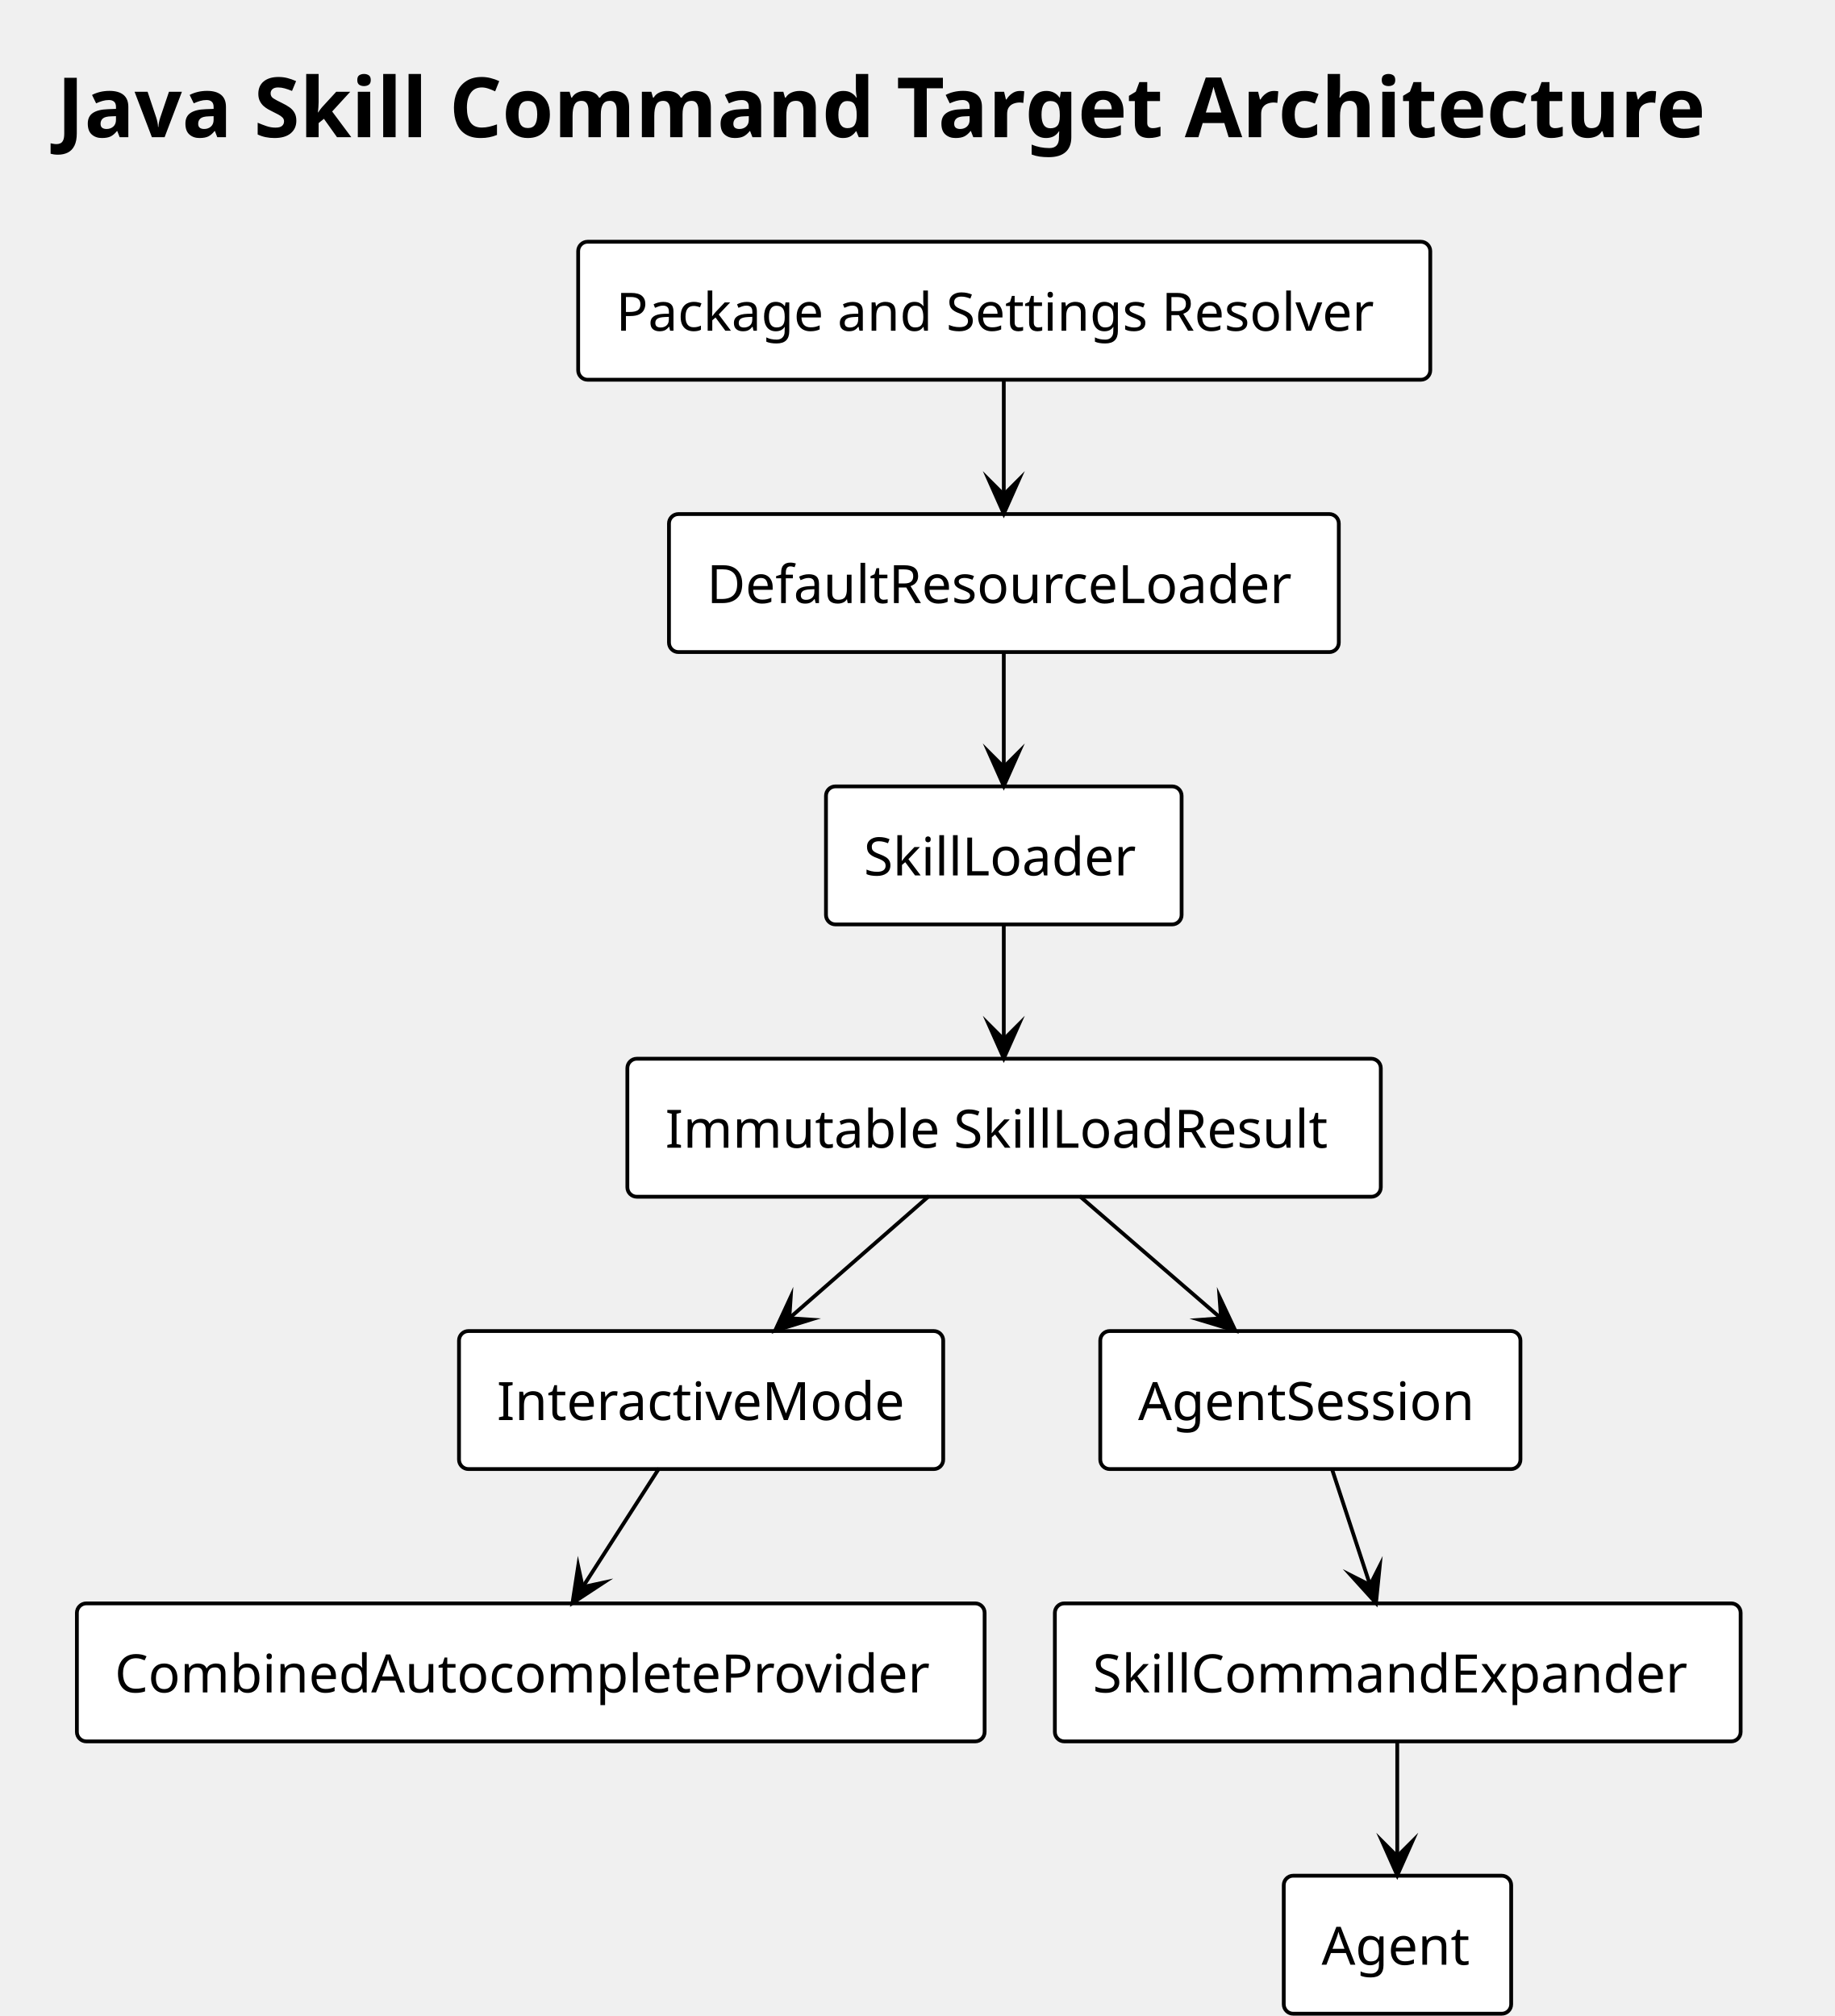
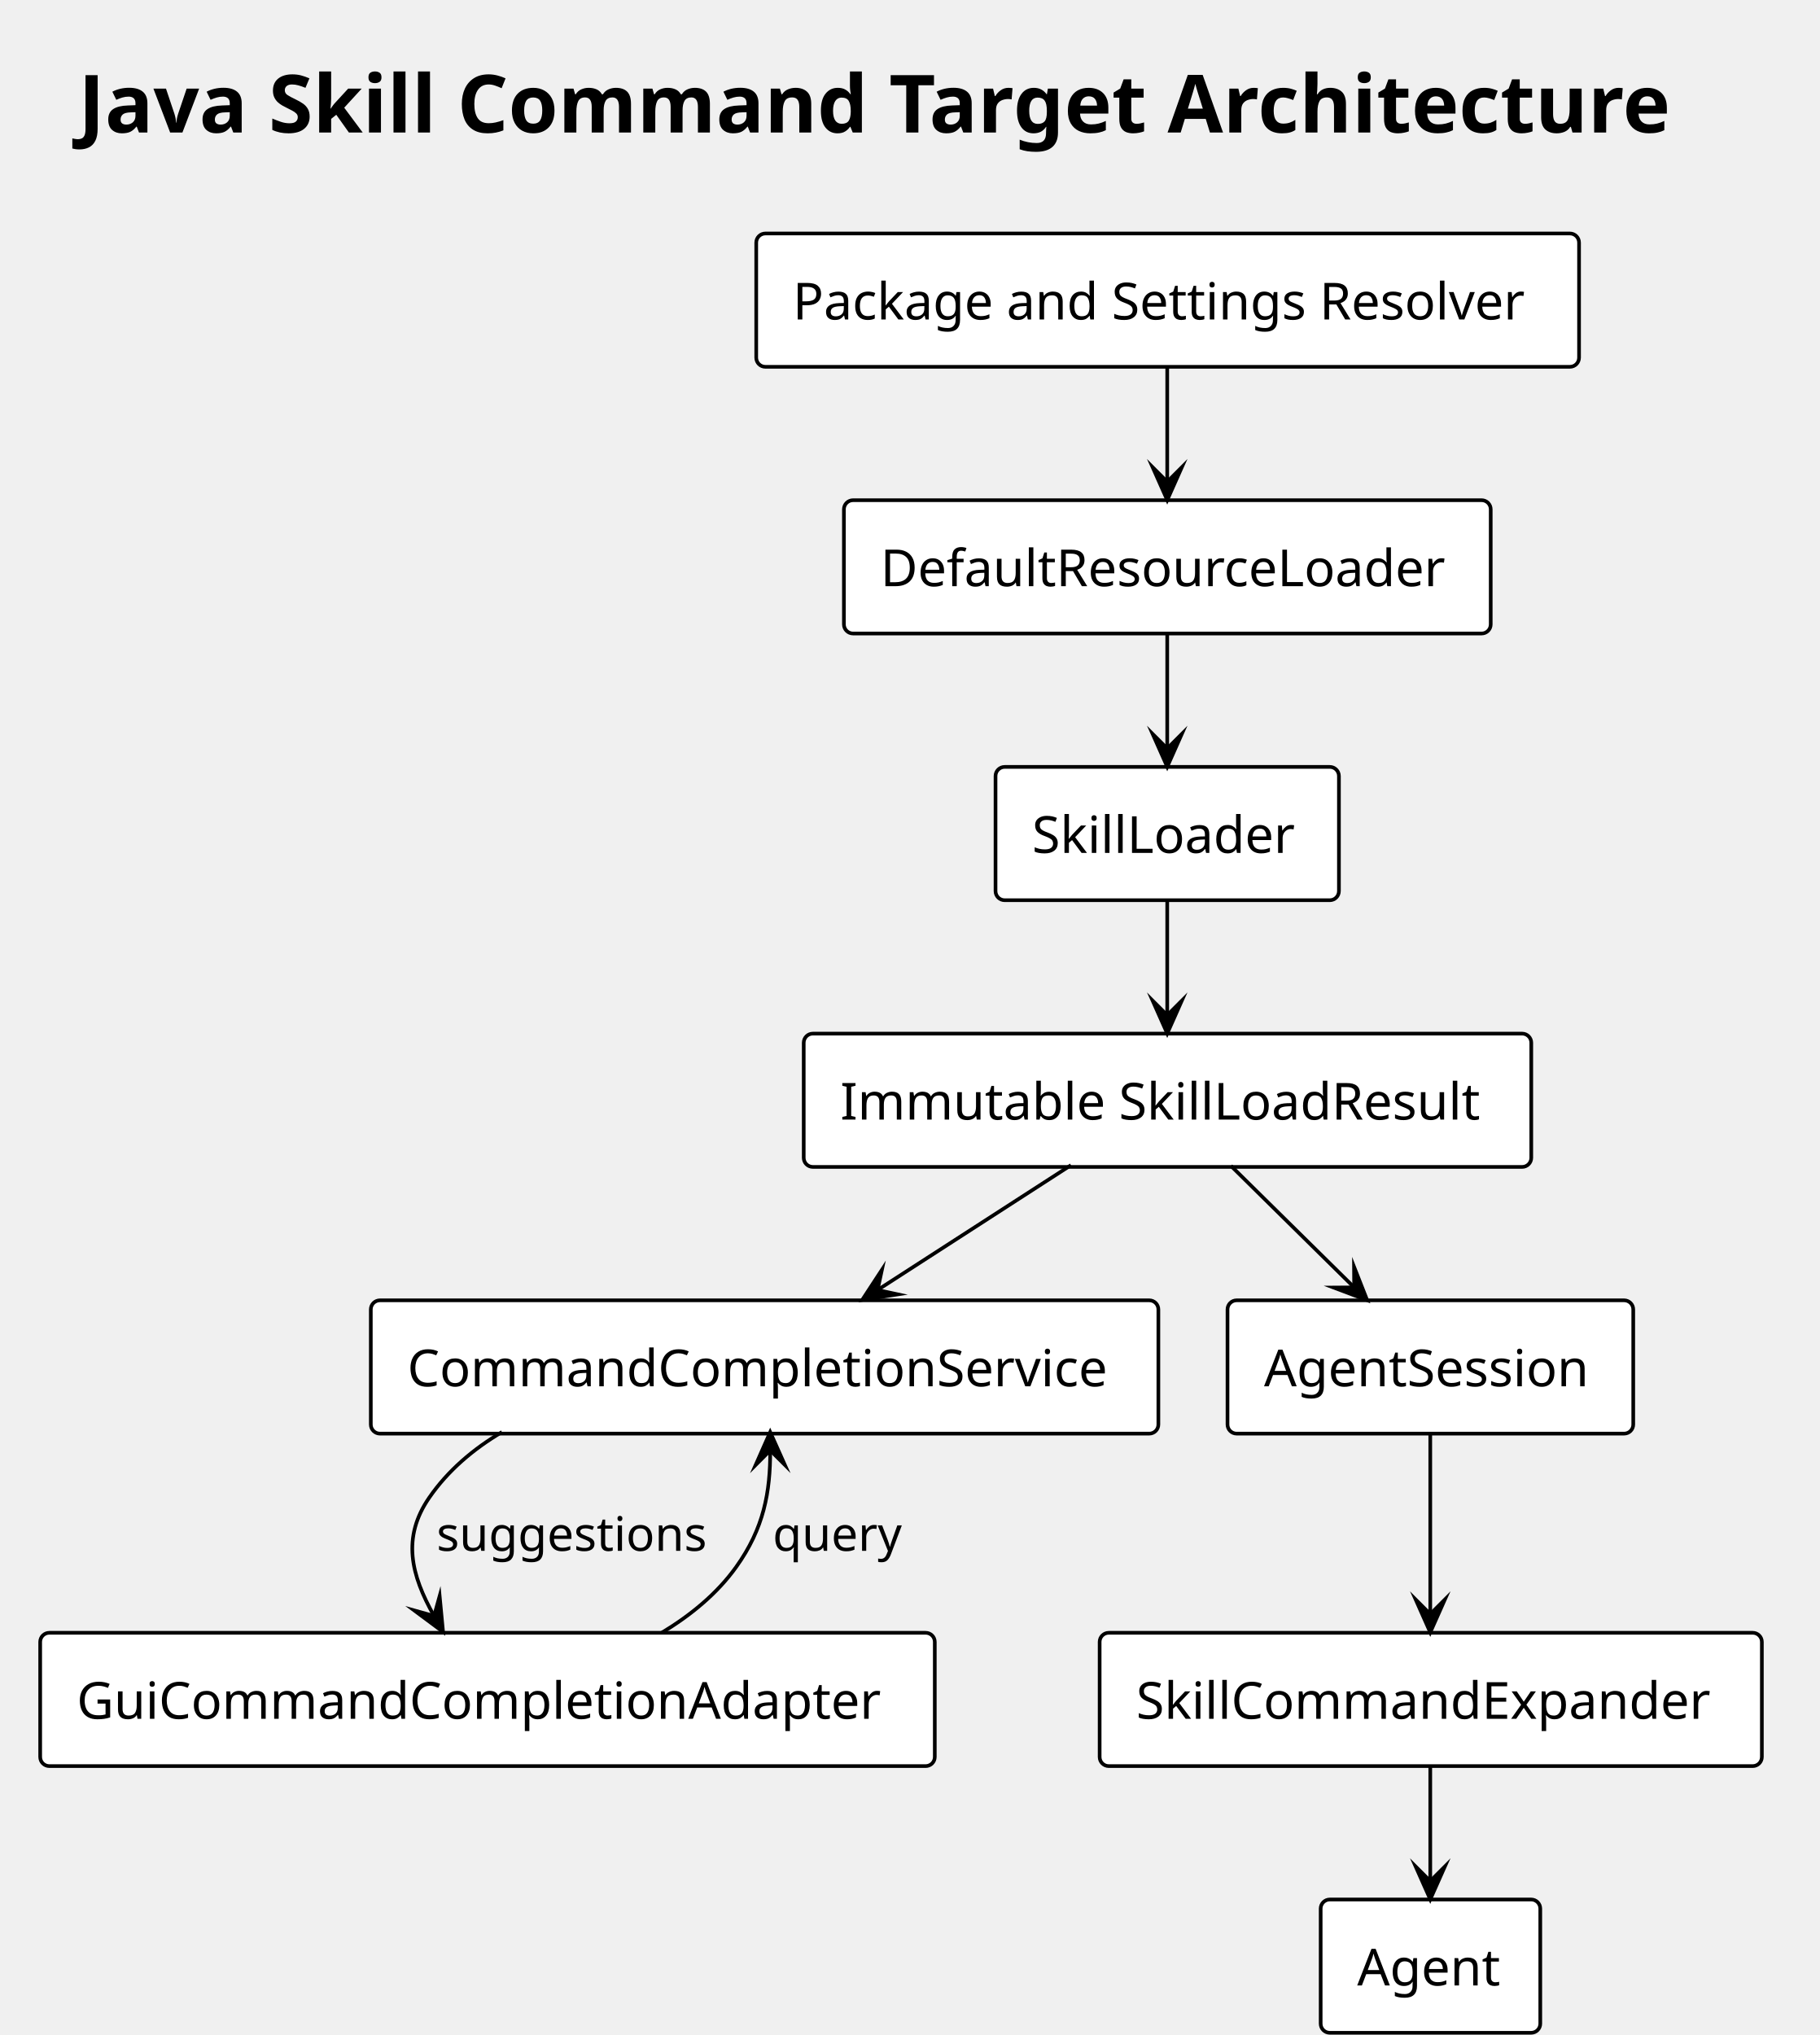
- <svg xmlns="http://www.w3.org/2000/svg" contentStyleType="text/css" data-diagram-type="DESCRIPTION" height="533px" preserveAspectRatio="none" style="width:485px;height:533px;" version="1.1" viewBox="0 0 485 533" width="485px" zoomAndPan="magnify">
+ <svg xmlns="http://www.w3.org/2000/svg" contentStyleType="text/css" data-diagram-type="DESCRIPTION" height="557px" preserveAspectRatio="none" style="width:498px;height:557px;" version="1.1" viewBox="0 0 498 557" width="498px" zoomAndPan="magnify">
  <defs />
  <g>
-     <g class="title" data-source-line="123">
-       <text fill="#000000" font-family="'sans-serif'" font-size="22" font-weight="700" lengthAdjust="spacing" textLength="453.148" x="15" y="36.27">Java Skill Command Target Architecture</text>
+     <g class="title" data-source-line="132">
+       <text fill="#000000" font-family="'sans-serif'" font-size="22" font-weight="700" lengthAdjust="spacing" textLength="453.148" x="21.426" y="36.27">Java Skill Command Target Architecture</text>
    </g>
-     <g class="entity" data-qualified-name="PM" data-source-line="125" id="ent0001">
-       <rect fill="#FFFFFF" height="36.488" rx="2.5" ry="2.5" style="stroke:#000000;stroke-width:1;" width="225.228" x="152.824" y="63.91" />
-       <text fill="#000000" font-family="'sans-serif'" font-size="14" lengthAdjust="spacing" textLength="205.228" x="162.824" y="87.445">Package and Settings Resolver</text>
+     <g class="entity" data-qualified-name="PM" data-source-line="134" id="ent0001">
+       <rect fill="#FFFFFF" height="36.488" rx="2.5" ry="2.5" style="stroke:#000000;stroke-width:1;" width="225.228" x="207" y="63.91" />
+       <text fill="#000000" font-family="'sans-serif'" font-size="14" lengthAdjust="spacing" textLength="205.228" x="217" y="87.445">Package and Settings Resolver</text>
    </g>
-     <g class="entity" data-qualified-name="RL" data-source-line="126" id="ent0002">
-       <rect fill="#FFFFFF" height="36.488" rx="2.5" ry="2.5" style="stroke:#000000;stroke-width:1;" width="177.049" x="176.824" y="135.91" />
-       <text fill="#000000" font-family="'sans-serif'" font-size="14" lengthAdjust="spacing" textLength="157.049" x="186.824" y="159.445">DefaultResourceLoader</text>
+     <g class="entity" data-qualified-name="RL" data-source-line="135" id="ent0002">
+       <rect fill="#FFFFFF" height="36.488" rx="2.5" ry="2.5" style="stroke:#000000;stroke-width:1;" width="177.049" x="231" y="136.91" />
+       <text fill="#000000" font-family="'sans-serif'" font-size="14" lengthAdjust="spacing" textLength="157.049" x="241" y="160.445">DefaultResourceLoader</text>
    </g>
-     <g class="entity" data-qualified-name="LS" data-source-line="127" id="ent0003">
-       <rect fill="#FFFFFF" height="36.488" rx="2.5" ry="2.5" style="stroke:#000000;stroke-width:1;" width="93.999" x="218.324" y="207.91" />
-       <text fill="#000000" font-family="'sans-serif'" font-size="14" lengthAdjust="spacing" textLength="73.999" x="228.324" y="231.445">SkillLoader</text>
+     <g class="entity" data-qualified-name="LS" data-source-line="136" id="ent0003">
+       <rect fill="#FFFFFF" height="36.488" rx="2.5" ry="2.5" style="stroke:#000000;stroke-width:1;" width="93.999" x="272.5" y="209.91" />
+       <text fill="#000000" font-family="'sans-serif'" font-size="14" lengthAdjust="spacing" textLength="73.999" x="282.5" y="233.445">SkillLoader</text>
    </g>
-     <g class="entity" data-qualified-name="LR" data-source-line="128" id="ent0004">
-       <rect fill="#FFFFFF" height="36.488" rx="2.5" ry="2.5" style="stroke:#000000;stroke-width:1;" width="199.149" x="165.824" y="279.91" />
-       <text fill="#000000" font-family="'sans-serif'" font-size="14" lengthAdjust="spacing" textLength="179.149" x="175.824" y="303.445">Immutable SkillLoadResult</text>
+     <g class="entity" data-qualified-name="LR" data-source-line="137" id="ent0004">
+       <rect fill="#FFFFFF" height="36.488" rx="2.5" ry="2.5" style="stroke:#000000;stroke-width:1;" width="199.149" x="220" y="282.91" />
+       <text fill="#000000" font-family="'sans-serif'" font-size="14" lengthAdjust="spacing" textLength="179.149" x="230" y="306.445">Immutable SkillLoadResult</text>
    </g>
-     <g class="entity" data-qualified-name="IM" data-source-line="129" id="ent0005">
-       <rect fill="#FFFFFF" height="36.488" rx="2.5" ry="2.5" style="stroke:#000000;stroke-width:1;" width="127.987" x="121.324" y="351.91" />
-       <text fill="#000000" font-family="'sans-serif'" font-size="14" lengthAdjust="spacing" textLength="107.987" x="131.324" y="375.445">InteractiveMode</text>
+     <g class="entity" data-qualified-name="GUI" data-source-line="138" id="ent0005">
+       <rect fill="#FFFFFF" height="36.488" rx="2.5" ry="2.5" style="stroke:#000000;stroke-width:1;" width="244.875" x="11" y="446.91" />
+       <text fill="#000000" font-family="'sans-serif'" font-size="14" lengthAdjust="spacing" textLength="224.875" x="21" y="470.445">GuiCommandCompletionAdapter</text>
    </g>
-     <g class="entity" data-qualified-name="AP" data-source-line="130" id="ent0006">
-       <rect fill="#FFFFFF" height="36.488" rx="2.5" ry="2.5" style="stroke:#000000;stroke-width:1;" width="239.933" x="20.324" y="423.91" />
-       <text fill="#000000" font-family="'sans-serif'" font-size="14" lengthAdjust="spacing" textLength="219.933" x="30.324" y="447.445">CombinedAutocompleteProvider</text>
+     <g class="entity" data-qualified-name="CS" data-source-line="139" id="ent0006">
+       <rect fill="#FFFFFF" height="36.488" rx="2.5" ry="2.5" style="stroke:#000000;stroke-width:1;" width="215.576" x="101.5" y="355.91" />
+       <text fill="#000000" font-family="'sans-serif'" font-size="14" lengthAdjust="spacing" textLength="195.576" x="111.5" y="379.445">CommandCompletionService</text>
    </g>
-     <g class="entity" data-qualified-name="AS" data-source-line="131" id="ent0007">
-       <rect fill="#FFFFFF" height="36.488" rx="2.5" ry="2.5" style="stroke:#000000;stroke-width:1;" width="111.061" x="290.824" y="351.91" />
-       <text fill="#000000" font-family="'sans-serif'" font-size="14" lengthAdjust="spacing" textLength="91.061" x="300.824" y="375.445">AgentSession</text>
+     <g class="entity" data-qualified-name="AS" data-source-line="140" id="ent0007">
+       <rect fill="#FFFFFF" height="36.488" rx="2.5" ry="2.5" style="stroke:#000000;stroke-width:1;" width="111.061" x="336" y="355.91" />
+       <text fill="#000000" font-family="'sans-serif'" font-size="14" lengthAdjust="spacing" textLength="91.061" x="346" y="379.445">AgentSession</text>
    </g>
-     <g class="entity" data-qualified-name="SE" data-source-line="132" id="ent0008">
-       <rect fill="#FFFFFF" height="36.488" rx="2.5" ry="2.5" style="stroke:#000000;stroke-width:1;" width="181.267" x="278.824" y="423.91" />
-       <text fill="#000000" font-family="'sans-serif'" font-size="14" lengthAdjust="spacing" textLength="161.267" x="288.824" y="447.445">SkillCommandExpander</text>
+     <g class="entity" data-qualified-name="SE" data-source-line="141" id="ent0008">
+       <rect fill="#FFFFFF" height="36.488" rx="2.5" ry="2.5" style="stroke:#000000;stroke-width:1;" width="181.267" x="301" y="446.91" />
+       <text fill="#000000" font-family="'sans-serif'" font-size="14" lengthAdjust="spacing" textLength="161.267" x="311" y="470.445">SkillCommandExpander</text>
    </g>
-     <g class="entity" data-qualified-name="AG" data-source-line="133" id="ent0009">
-       <rect fill="#FFFFFF" height="36.488" rx="2.5" ry="2.5" style="stroke:#000000;stroke-width:1;" width="60.113" x="339.324" y="495.91" />
-       <text fill="#000000" font-family="'sans-serif'" font-size="14" lengthAdjust="spacing" textLength="40.113" x="349.324" y="519.445">Agent</text>
+     <g class="entity" data-qualified-name="AG" data-source-line="142" id="ent0009">
+       <rect fill="#FFFFFF" height="36.488" rx="2.5" ry="2.5" style="stroke:#000000;stroke-width:1;" width="60.113" x="361.5" y="519.91" />
+       <text fill="#000000" font-family="'sans-serif'" font-size="14" lengthAdjust="spacing" textLength="40.113" x="371.5" y="543.445">Agent</text>
    </g>
    <g class="link" data-entity-1="ent0001" data-entity-2="ent0002" data-link-type="dependency" id="lnk10">
-       <polygon fill="#000000" points="265.324,135.806,269.324,126.806,265.324,130.806,261.324,126.806,265.324,135.806" style="stroke:#000000;stroke-width:1;stroke-linejoin:miter;stroke-miterlimit:10;" />
-       <path d="M265.324,100.213 C265.324,111.064 265.324,119.993 265.324,130.806" fill="none" style="stroke:#000000;stroke-width:1;" />
+       <polygon fill="#000000" points="319.5,136.881,323.5,127.881,319.5,131.881,315.5,127.881,319.5,136.881" style="stroke:#000000;stroke-width:1;stroke-linejoin:miter;stroke-miterlimit:10;" />
+       <path d="M319.5,100.097 C319.5,111.26 319.5,120.75 319.5,131.881" fill="none" style="stroke:#000000;stroke-width:1;" />
    </g>
    <g class="link" data-entity-1="ent0002" data-entity-2="ent0003" data-link-type="dependency" id="lnk11">
-       <polygon fill="#000000" points="265.324,207.806,269.324,198.806,265.324,202.806,261.324,198.806,265.324,207.806" style="stroke:#000000;stroke-width:1;stroke-linejoin:miter;stroke-miterlimit:10;" />
-       <path d="M265.324,172.214 C265.324,183.064 265.324,191.993 265.324,202.806" fill="none" style="stroke:#000000;stroke-width:1;" />
+       <polygon fill="#000000" points="319.5,209.881,323.5,200.881,319.5,204.881,315.5,200.881,319.5,209.881" style="stroke:#000000;stroke-width:1;stroke-linejoin:miter;stroke-miterlimit:10;" />
+       <path d="M319.5,173.097 C319.5,184.26 319.5,193.75 319.5,204.881" fill="none" style="stroke:#000000;stroke-width:1;" />
    </g>
    <g class="link" data-entity-1="ent0003" data-entity-2="ent0004" data-link-type="dependency" id="lnk12">
-       <polygon fill="#000000" points="265.324,279.806,269.324,270.806,265.324,274.806,261.324,270.806,265.324,279.806" style="stroke:#000000;stroke-width:1;stroke-linejoin:miter;stroke-miterlimit:10;" />
-       <path d="M265.324,244.214 C265.324,255.064 265.324,263.993 265.324,274.806" fill="none" style="stroke:#000000;stroke-width:1;" />
+       <polygon fill="#000000" points="319.5,282.881,323.5,273.881,319.5,277.881,315.5,273.881,319.5,282.881" style="stroke:#000000;stroke-width:1;stroke-linejoin:miter;stroke-miterlimit:10;" />
+       <path d="M319.5,246.097 C319.5,257.26 319.5,266.75 319.5,277.881" fill="none" style="stroke:#000000;stroke-width:1;" />
    </g>
-     <g class="link" data-entity-1="ent0004" data-entity-2="ent0005" data-link-type="dependency" id="lnk13">
-       <polygon fill="#000000" points="204.872,351.806,214.279,348.89,208.635,348.513,209.011,342.869,204.872,351.806" style="stroke:#000000;stroke-width:1;stroke-linejoin:miter;stroke-miterlimit:10;" />
-       <path d="M245.549,316.214 C233.149,327.064 220.992,337.701 208.635,348.513" fill="none" style="stroke:#000000;stroke-width:1;" />
+     <g class="link" data-entity-1="ent0004" data-entity-2="ent0006" data-link-type="dependency" id="lnk13">
+       <polygon fill="#000000" points="236.014,355.797,245.745,354.277,240.215,353.085,241.406,347.555,236.014,355.797" style="stroke:#000000;stroke-width:1;stroke-linejoin:miter;stroke-miterlimit:10;" />
+       <path d="M293.152,318.916 C275.864,330.075 257.537,341.905 240.215,353.085" fill="none" style="stroke:#000000;stroke-width:1;" />
    </g>
    <g class="link" data-entity-1="ent0005" data-entity-2="ent0006" data-link-type="dependency" id="lnk14">
-       <polygon fill="#000000" points="151.32,423.806,159.551,418.398,154.024,419.6,152.822,414.072,151.32,423.806" style="stroke:#000000;stroke-width:1;stroke-linejoin:miter;stroke-miterlimit:10;" />
-       <path d="M174.201,388.214 C167.225,399.064 160.975,408.788 154.024,419.6" fill="none" style="stroke:#000000;stroke-width:1;" />
+       <polygon fill="#000000" points="210.82,391.974,206.838,400.982,210.83,396.974,214.838,400.966,210.82,391.974" style="stroke:#000000;stroke-width:1;stroke-linejoin:miter;stroke-miterlimit:10;" />
+       <path d="M181.153,446.885 C188.983,442.163 196.245,436.252 201.5,428.91 C209.113,418.275 210.852,408.414 210.83,396.974" fill="none" style="stroke:#000000;stroke-width:1;" />
+       <text fill="#000000" font-family="'sans-serif'" font-size="13" lengthAdjust="spacing" textLength="35.604" x="211.5" y="424.478">query</text>
    </g>
-     <g class="link" data-entity-1="ent0004" data-entity-2="ent0007" data-link-type="dependency" id="lnk15">
-       <polygon fill="#000000" points="326.532,351.806,322.338,342.895,322.749,348.536,317.107,348.947,326.532,351.806" style="stroke:#000000;stroke-width:1;stroke-linejoin:miter;stroke-miterlimit:10;" />
-       <path d="M285.347,316.214 C297.902,327.064 310.238,337.724 322.749,348.536" fill="none" style="stroke:#000000;stroke-width:1;" />
+     <g class="link" data-entity-1="ent0006" data-entity-2="ent0005" data-link-type="dependency" id="lnk15">
+       <polygon fill="#000000" points="121.273,446.655,120.34,436.85,118.819,442.299,113.37,440.778,121.273,446.655" style="stroke:#000000;stroke-width:1;stroke-linejoin:miter;stroke-miterlimit:10;" />
+       <path d="M137.395,391.965 C129.597,396.584 122.641,402.454 117.5,409.91 C109.952,420.858 112.484,431.058 118.819,442.299" fill="none" style="stroke:#000000;stroke-width:1;" />
+       <text fill="#000000" font-family="'sans-serif'" font-size="13" lengthAdjust="spacing" textLength="76.077" x="119.5" y="424.478">suggestions</text>
    </g>
-     <g class="link" data-entity-1="ent0007" data-entity-2="ent0008" data-link-type="dependency" id="lnk16">
-       <polygon fill="#000000" points="363.704,423.806,364.695,414.007,362.144,419.056,357.095,416.504,363.704,423.806" style="stroke:#000000;stroke-width:1;stroke-linejoin:miter;stroke-miterlimit:10;" />
-       <path d="M352.01,388.214 C355.575,399.064 358.591,408.243 362.144,419.056" fill="none" style="stroke:#000000;stroke-width:1;" />
+     <g class="link" data-entity-1="ent0004" data-entity-2="ent0007" data-link-type="dependency" id="lnk16">
+       <polygon fill="#000000" points="374.231,355.881,370.632,346.714,370.671,352.371,365.014,352.41,374.231,355.881" style="stroke:#000000;stroke-width:1;stroke-linejoin:miter;stroke-miterlimit:10;" />
+       <path d="M336.929,319.097 C348.249,330.26 359.383,341.239 370.671,352.371" fill="none" style="stroke:#000000;stroke-width:1;" />
    </g>
-     <g class="link" data-entity-1="ent0008" data-entity-2="ent0009" data-link-type="dependency" id="lnk17">
-       <polygon fill="#000000" points="369.324,495.806,373.324,486.806,369.324,490.806,365.324,486.806,369.324,495.806" style="stroke:#000000;stroke-width:1;stroke-linejoin:miter;stroke-miterlimit:10;" />
-       <path d="M369.324,460.214 C369.324,471.064 369.324,479.993 369.324,490.806" fill="none" style="stroke:#000000;stroke-width:1;" />
+     <g class="link" data-entity-1="ent0007" data-entity-2="ent0008" data-link-type="dependency" id="lnk17">
+       <polygon fill="#000000" points="391.5,446.803,395.5,437.803,391.5,441.803,387.5,437.803,391.5,446.803" style="stroke:#000000;stroke-width:1;stroke-linejoin:miter;stroke-miterlimit:10;" />
+       <path d="M391.5,392.07 C391.5,407.83 391.5,426.06 391.5,441.803" fill="none" style="stroke:#000000;stroke-width:1;" />
+     </g>
+     <g class="link" data-entity-1="ent0008" data-entity-2="ent0009" data-link-type="dependency" id="lnk18">
+       <polygon fill="#000000" points="391.5,519.881,395.5,510.881,391.5,514.881,387.5,510.881,391.5,519.881" style="stroke:#000000;stroke-width:1;stroke-linejoin:miter;stroke-miterlimit:10;" />
+       <path d="M391.5,483.097 C391.5,494.26 391.5,503.75 391.5,514.881" fill="none" style="stroke:#000000;stroke-width:1;" />
    </g>
  </g>
</svg>
